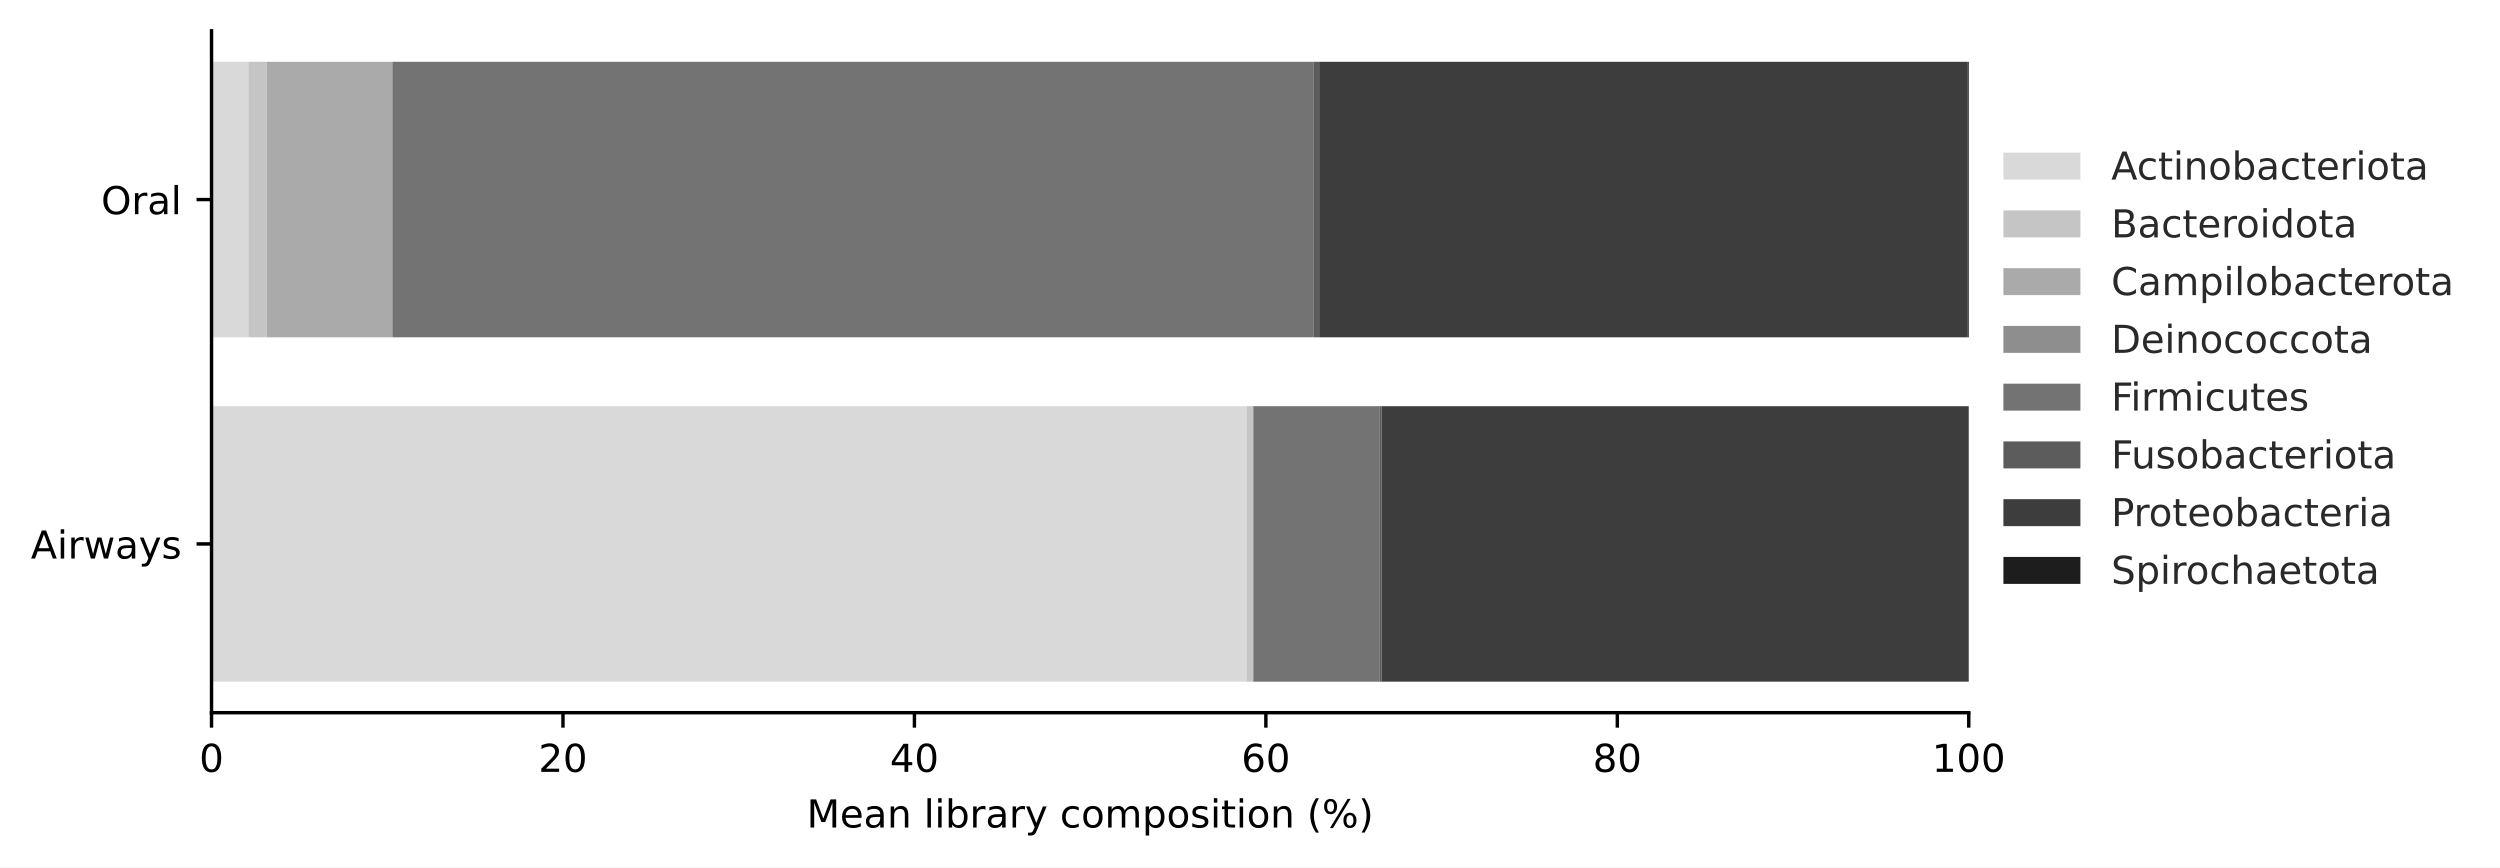
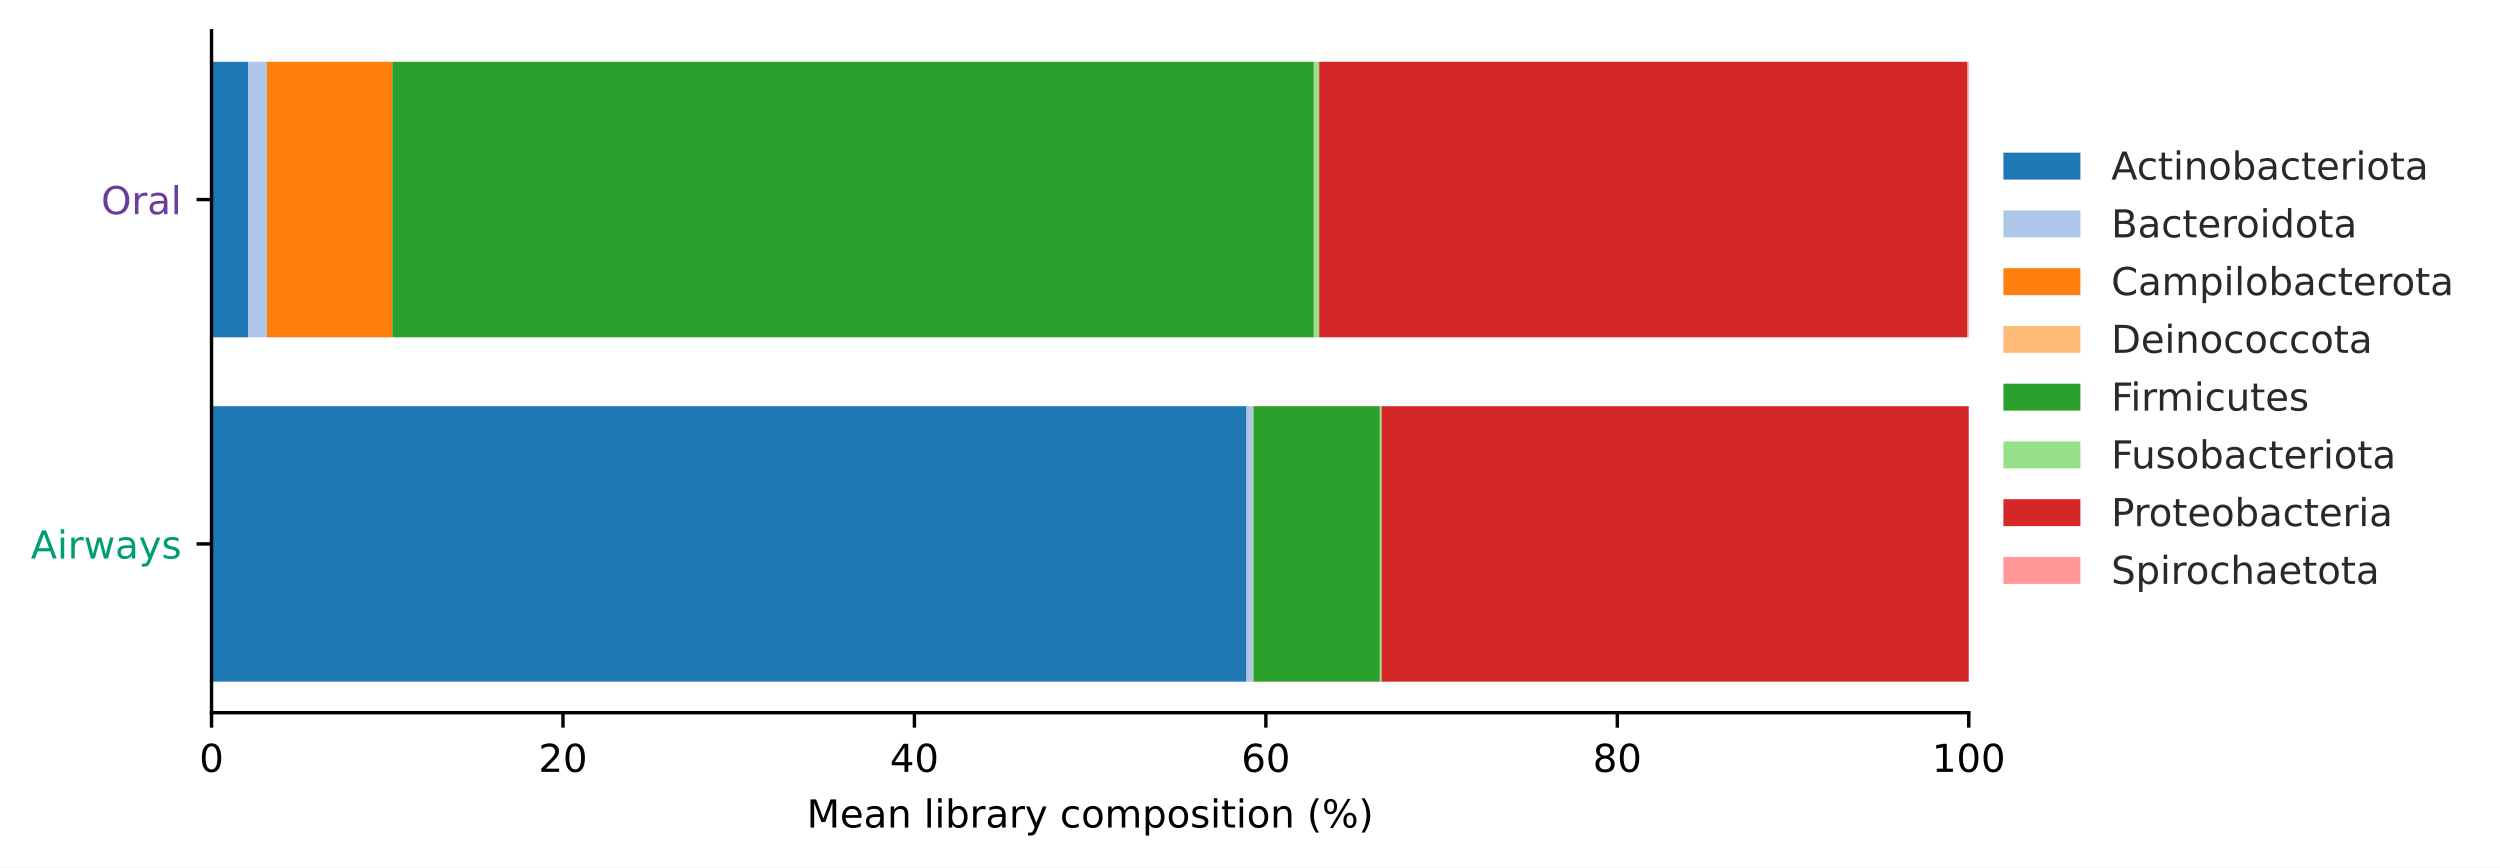
<svg xmlns="http://www.w3.org/2000/svg" xmlns:xlink="http://www.w3.org/1999/xlink" width="584.4pt" height="202.8pt" viewBox="0 0 584.4 202.8" version="1.1">
  <defs>
    <style type="text/css">*{stroke-linejoin: round; stroke-linecap: butt}</style>
  </defs>
  <g id="figure_1">
    <g id="patch_1">
-       <path d="M 0 202.8  L 584.4 202.8  L 584.4 0  L 0 0  z " style="fill: #ffffff" />
+       <path d="M 0 202.8 L 584.4 202.8 L 584.4 0 L 0 0 z " style="fill: #ffffff" />
    </g>
    <g id="axes_1">
      <g id="patch_2">
-         <path d="M 49.448 166.599  L 460.216 166.599  L 460.216 7.2  L 49.448 7.2  z " style="fill: #ffffff" />
+         <path d="M 49.448 166.599 L 460.216 166.599 L 460.216 7.2 L 49.448 7.2 z " style="fill: #ffffff" />
      </g>
      <g id="patch_3">
-         <path d="M 49.448 159.353  L 291.395 159.353  L 291.395 94.95  L 49.448 94.95  z " clip-path="url(#p68cfa7c9f9)" style="fill: #d9d9d9" />
+         <path d="M 49.448 159.353 L 291.395 159.353 L 291.395 94.95 L 49.448 94.95 z " clip-path="url(#p6ff454d6d0)" style="fill: #1f77b4" />
      </g>
      <g id="patch_4">
-         <path d="M 49.448 78.849  L 58.05 78.849  L 58.05 14.445  L 49.448 14.445  z " clip-path="url(#p68cfa7c9f9)" style="fill: #d9d9d9" />
+         <path d="M 49.448 78.849 L 58.05 78.849 L 58.05 14.445 L 49.448 14.445 z " clip-path="url(#p6ff454d6d0)" style="fill: #1f77b4" />
      </g>
      <g id="patch_5">
-         <path d="M 291.395 159.353  L 292.878 159.353  L 292.878 94.95  L 291.395 94.95  z " clip-path="url(#p68cfa7c9f9)" style="fill: #c5c5c5" />
+         <path d="M 291.395 159.353 L 292.878 159.353 L 292.878 94.95 L 291.395 94.95 z " clip-path="url(#p6ff454d6d0)" style="fill: #aec7e8" />
      </g>
      <g id="patch_6">
-         <path d="M 58.05 78.849  L 62.382 78.849  L 62.382 14.445  L 58.05 14.445  z " clip-path="url(#p68cfa7c9f9)" style="fill: #c5c5c5" />
+         <path d="M 58.05 78.849 L 62.382 78.849 L 62.382 14.445 L 58.05 14.445 z " clip-path="url(#p6ff454d6d0)" style="fill: #aec7e8" />
      </g>
      <g id="patch_7">
-         <path d="M 292.878 159.353  L 292.878 159.353  L 292.878 94.95  L 292.878 94.95  z " clip-path="url(#p68cfa7c9f9)" style="fill: #aaaaaa" />
+         <path d="M 292.878 159.353 L 292.878 159.353 L 292.878 94.95 L 292.878 94.95 z " clip-path="url(#p6ff454d6d0)" style="fill: #ff7f0e" />
      </g>
      <g id="patch_8">
-         <path d="M 62.382 78.849  L 91.716 78.849  L 91.716 14.445  L 62.382 14.445  z " clip-path="url(#p68cfa7c9f9)" style="fill: #aaaaaa" />
+         <path d="M 62.382 78.849 L 91.716 78.849 L 91.716 14.445 L 62.382 14.445 z " clip-path="url(#p6ff454d6d0)" style="fill: #ff7f0e" />
      </g>
      <g id="patch_9">
-         <path d="M 292.878 159.353  L 292.997 159.353  L 292.997 94.95  L 292.878 94.95  z " clip-path="url(#p68cfa7c9f9)" style="fill: #8e8e8e" />
+         <path d="M 292.878 159.353 L 292.997 159.353 L 292.997 94.95 L 292.878 94.95 z " clip-path="url(#p6ff454d6d0)" style="fill: #ffbb78" />
      </g>
      <g id="patch_10">
-         <path d="M 91.716 78.849  L 91.716 78.849  L 91.716 14.445  L 91.716 14.445  z " clip-path="url(#p68cfa7c9f9)" style="fill: #8e8e8e" />
+         <path d="M 91.716 78.849 L 91.716 78.849 L 91.716 14.445 L 91.716 14.445 z " clip-path="url(#p6ff454d6d0)" style="fill: #ffbb78" />
      </g>
      <g id="patch_11">
-         <path d="M 292.997 159.353  L 322.549 159.353  L 322.549 94.95  L 292.997 94.95  z " clip-path="url(#p68cfa7c9f9)" style="fill: #737373" />
+         <path d="M 292.997 159.353 L 322.549 159.353 L 322.549 94.95 L 292.997 94.95 z " clip-path="url(#p6ff454d6d0)" style="fill: #2ca02c" />
      </g>
      <g id="patch_12">
-         <path d="M 91.716 78.849  L 307.118 78.849  L 307.118 14.445  L 91.716 14.445  z " clip-path="url(#p68cfa7c9f9)" style="fill: #737373" />
+         <path d="M 91.716 78.849 L 307.118 78.849 L 307.118 14.445 L 91.716 14.445 z " clip-path="url(#p6ff454d6d0)" style="fill: #2ca02c" />
      </g>
      <g id="patch_13">
-         <path d="M 322.549 159.353  L 322.955 159.353  L 322.955 94.95  L 322.549 94.95  z " clip-path="url(#p68cfa7c9f9)" style="fill: #5c5c5c" />
+         <path d="M 322.549 159.353 L 322.955 159.353 L 322.955 94.95 L 322.549 94.95 z " clip-path="url(#p6ff454d6d0)" style="fill: #98df8a" />
      </g>
      <g id="patch_14">
-         <path d="M 307.118 78.849  L 308.371 78.849  L 308.371 14.445  L 307.118 14.445  z " clip-path="url(#p68cfa7c9f9)" style="fill: #5c5c5c" />
+         <path d="M 307.118 78.849 L 308.371 78.849 L 308.371 14.445 L 307.118 14.445 z " clip-path="url(#p6ff454d6d0)" style="fill: #98df8a" />
      </g>
      <g id="patch_15">
-         <path d="M 322.955 159.353  L 460.216 159.353  L 460.216 94.95  L 322.955 94.95  z " clip-path="url(#p68cfa7c9f9)" style="fill: #3d3d3d" />
+         <path d="M 322.955 159.353 L 460.216 159.353 L 460.216 94.95 L 322.955 94.95 z " clip-path="url(#p6ff454d6d0)" style="fill: #d62728" />
      </g>
      <g id="patch_16">
-         <path d="M 308.371 78.849  L 459.89 78.849  L 459.89 14.445  L 308.371 14.445  z " clip-path="url(#p68cfa7c9f9)" style="fill: #3d3d3d" />
+         <path d="M 308.371 78.849 L 459.89 78.849 L 459.89 14.445 L 308.371 14.445 z " clip-path="url(#p6ff454d6d0)" style="fill: #d62728" />
      </g>
      <g id="patch_17">
-         <path d="M 460.216 159.353  L 460.216 159.353  L 460.216 94.95  L 460.216 94.95  z " clip-path="url(#p68cfa7c9f9)" style="fill: #1d1d1d" />
+         <path d="M 460.216 159.353 L 460.216 159.353 L 460.216 94.95 L 460.216 94.95 z " clip-path="url(#p6ff454d6d0)" style="fill: #ff9896" />
      </g>
      <g id="patch_18">
-         <path d="M 459.89 78.849  L 460.216 78.849  L 460.216 14.445  L 459.89 14.445  z " clip-path="url(#p68cfa7c9f9)" style="fill: #1d1d1d" />
+         <path d="M 459.89 78.849 L 460.216 78.849 L 460.216 14.445 L 459.89 14.445 z " clip-path="url(#p6ff454d6d0)" style="fill: #ff9896" />
      </g>
      <g id="matplotlib.axis_1">
        <g id="xtick_1">
          <g id="line2d_1">
            <defs>
-               <path id="md45597d8c0" d="M 0 0  L 0 3.5  " style="stroke: #000000; stroke-width: 0.8" />
+               <path id="m37b43aef1c" d="M 0 0 L 0 3.5 " style="stroke: #000000; stroke-width: 0.8" />
            </defs>
            <g>
-               <use xlink:href="#md45597d8c0" x="49.448" y="166.599" style="stroke: #000000; stroke-width: 0.8" />
+               <use xlink:href="#m37b43aef1c" x="49.448" y="166.599" style="stroke: #000000; stroke-width: 0.8" />
            </g>
          </g>
          <g id="text_1">
            <text style="font-size: 9px; font-family: 'DejaVu Sans', 'Bitstream Vera Sans', 'Computer Modern Sans Serif', 'Lucida Grande', 'Verdana', 'Geneva', 'Lucid', 'Arial', 'Helvetica', 'Avant Garde', sans-serif; text-anchor: middle" x="49.448" y="180.437" transform="rotate(-0 49.44766 180.4367)">0</text>
          </g>
        </g>
        <g id="xtick_2">
          <g id="line2d_2">
            <g>
-               <use xlink:href="#md45597d8c0" x="131.601" y="166.599" style="stroke: #000000; stroke-width: 0.8" />
+               <use xlink:href="#m37b43aef1c" x="131.601" y="166.599" style="stroke: #000000; stroke-width: 0.8" />
            </g>
          </g>
          <g id="text_2">
            <text style="font-size: 9px; font-family: 'DejaVu Sans', 'Bitstream Vera Sans', 'Computer Modern Sans Serif', 'Lucida Grande', 'Verdana', 'Geneva', 'Lucid', 'Arial', 'Helvetica', 'Avant Garde', sans-serif; text-anchor: middle" x="131.601" y="180.437" transform="rotate(-0 131.6014 180.4367)">20</text>
          </g>
        </g>
        <g id="xtick_3">
          <g id="line2d_3">
            <g>
-               <use xlink:href="#md45597d8c0" x="213.755" y="166.599" style="stroke: #000000; stroke-width: 0.8" />
+               <use xlink:href="#m37b43aef1c" x="213.755" y="166.599" style="stroke: #000000; stroke-width: 0.8" />
            </g>
          </g>
          <g id="text_3">
            <text style="font-size: 9px; font-family: 'DejaVu Sans', 'Bitstream Vera Sans', 'Computer Modern Sans Serif', 'Lucida Grande', 'Verdana', 'Geneva', 'Lucid', 'Arial', 'Helvetica', 'Avant Garde', sans-serif; text-anchor: middle" x="213.755" y="180.437" transform="rotate(-0 213.7552 180.4367)">40</text>
          </g>
        </g>
        <g id="xtick_4">
          <g id="line2d_4">
            <g>
-               <use xlink:href="#md45597d8c0" x="295.909" y="166.599" style="stroke: #000000; stroke-width: 0.8" />
+               <use xlink:href="#m37b43aef1c" x="295.909" y="166.599" style="stroke: #000000; stroke-width: 0.8" />
            </g>
          </g>
          <g id="text_4">
            <text style="font-size: 9px; font-family: 'DejaVu Sans', 'Bitstream Vera Sans', 'Computer Modern Sans Serif', 'Lucida Grande', 'Verdana', 'Geneva', 'Lucid', 'Arial', 'Helvetica', 'Avant Garde', sans-serif; text-anchor: middle" x="295.909" y="180.437" transform="rotate(-0 295.9089 180.4367)">60</text>
          </g>
        </g>
        <g id="xtick_5">
          <g id="line2d_5">
            <g>
-               <use xlink:href="#md45597d8c0" x="378.063" y="166.599" style="stroke: #000000; stroke-width: 0.8" />
+               <use xlink:href="#m37b43aef1c" x="378.063" y="166.599" style="stroke: #000000; stroke-width: 0.8" />
            </g>
          </g>
          <g id="text_5">
            <text style="font-size: 9px; font-family: 'DejaVu Sans', 'Bitstream Vera Sans', 'Computer Modern Sans Serif', 'Lucida Grande', 'Verdana', 'Geneva', 'Lucid', 'Arial', 'Helvetica', 'Avant Garde', sans-serif; text-anchor: middle" x="378.063" y="180.437" transform="rotate(-0 378.0626 180.4367)">80</text>
          </g>
        </g>
        <g id="xtick_6">
          <g id="line2d_6">
            <g>
-               <use xlink:href="#md45597d8c0" x="460.216" y="166.599" style="stroke: #000000; stroke-width: 0.8" />
+               <use xlink:href="#m37b43aef1c" x="460.216" y="166.599" style="stroke: #000000; stroke-width: 0.8" />
            </g>
          </g>
          <g id="text_6">
            <text style="font-size: 9px; font-family: 'DejaVu Sans', 'Bitstream Vera Sans', 'Computer Modern Sans Serif', 'Lucida Grande', 'Verdana', 'Geneva', 'Lucid', 'Arial', 'Helvetica', 'Avant Garde', sans-serif; text-anchor: middle" x="460.216" y="180.437" transform="rotate(-0 460.2164 180.4367)">100</text>
          </g>
        </g>
        <g id="text_7">
          <text style="font-size: 9px; font-family: 'DejaVu Sans', 'Bitstream Vera Sans', 'Computer Modern Sans Serif', 'Lucida Grande', 'Verdana', 'Geneva', 'Lucid', 'Arial', 'Helvetica', 'Avant Garde', sans-serif; text-anchor: middle" x="254.832" y="193.437" transform="rotate(-0 254.832 193.4374)">Mean library composition (%)</text>
        </g>
      </g>
      <g id="matplotlib.axis_2">
        <g id="ytick_1">
          <g id="line2d_7">
            <defs>
-               <path id="me6feae7d80" d="M 0 0  L -3.5 0  " style="stroke: #000000; stroke-width: 0.8" />
+               <path id="mc60d2b4da1" d="M 0 0 L -3.5 0 " style="stroke: #000000; stroke-width: 0.8" />
            </defs>
            <g>
-               <use xlink:href="#me6feae7d80" x="49.448" y="127.152" style="stroke: #000000; stroke-width: 0.8" />
+               <use xlink:href="#mc60d2b4da1" x="49.448" y="127.152" style="stroke: #000000; stroke-width: 0.8" />
            </g>
          </g>
          <g id="text_8">
-             <text style="font-size: 9px; font-family: 'DejaVu Sans', 'Bitstream Vera Sans', 'Computer Modern Sans Serif', 'Lucida Grande', 'Verdana', 'Geneva', 'Lucid', 'Arial', 'Helvetica', 'Avant Garde', sans-serif; text-anchor: end" x="42.448" y="130.571" transform="rotate(-0 42.44766 130.5709)">Airways</text>
+             <text style="font-size: 9px; font-family: 'DejaVu Sans', 'Bitstream Vera Sans', 'Computer Modern Sans Serif', 'Lucida Grande', 'Verdana', 'Geneva', 'Lucid', 'Arial', 'Helvetica', 'Avant Garde', sans-serif; text-anchor: end; fill: #009e73" x="42.448" y="130.571" transform="rotate(-0 42.44766 130.5709)">Airways</text>
          </g>
        </g>
        <g id="ytick_2">
          <g id="line2d_8">
            <g>
-               <use xlink:href="#me6feae7d80" x="49.448" y="46.647" style="stroke: #000000; stroke-width: 0.8" />
+               <use xlink:href="#mc60d2b4da1" x="49.448" y="46.647" style="stroke: #000000; stroke-width: 0.8" />
            </g>
          </g>
          <g id="text_9">
-             <text style="font-size: 9px; font-family: 'DejaVu Sans', 'Bitstream Vera Sans', 'Computer Modern Sans Serif', 'Lucida Grande', 'Verdana', 'Geneva', 'Lucid', 'Arial', 'Helvetica', 'Avant Garde', sans-serif; text-anchor: end" x="42.448" y="50.066" transform="rotate(-0 42.44766 50.06648)">Oral</text>
+             <text style="font-size: 9px; font-family: 'DejaVu Sans', 'Bitstream Vera Sans', 'Computer Modern Sans Serif', 'Lucida Grande', 'Verdana', 'Geneva', 'Lucid', 'Arial', 'Helvetica', 'Avant Garde', sans-serif; text-anchor: end; fill: #6a3d9a" x="42.448" y="50.066" transform="rotate(-0 42.44766 50.06648)">Oral</text>
          </g>
        </g>
      </g>
      <g id="patch_19">
-         <path d="M 49.448 166.599  L 49.448 7.2  " style="fill: none; stroke: #000000; stroke-width: 0.8; stroke-linejoin: miter; stroke-linecap: square" />
+         <path d="M 49.448 166.599 L 49.448 7.2 " style="fill: none; stroke: #000000; stroke-width: 0.8; stroke-linejoin: miter; stroke-linecap: square" />
      </g>
      <g id="patch_20">
-         <path d="M 49.448 166.599  L 460.216 166.599  " style="fill: none; stroke: #000000; stroke-width: 0.8; stroke-linejoin: miter; stroke-linecap: square" />
+         <path d="M 49.448 166.599 L 460.216 166.599 " style="fill: none; stroke: #000000; stroke-width: 0.8; stroke-linejoin: miter; stroke-linecap: square" />
      </g>
      <g id="legend_1">
        <g id="patch_21">
-           <path d="M 468.316 41.985  L 486.316 41.985  L 486.316 35.685  L 468.316 35.685  z " style="fill: #d9d9d9" />
+           <path d="M 468.316 41.985 L 486.316 41.985 L 486.316 35.685 L 468.316 35.685 z " style="fill: #1f77b4" />
        </g>
        <g id="text_10">
          <text style="font-size: 9px; font-family: 'DejaVu Sans', 'Bitstream Vera Sans', 'Computer Modern Sans Serif', 'Lucida Grande', 'Verdana', 'Geneva', 'Lucid', 'Arial', 'Helvetica', 'Avant Garde', sans-serif; text-anchor: start; fill: #292929" x="493.516" y="41.985" transform="rotate(-0 493.5164 41.98519)">Actinobacteriota</text>
        </g>
        <g id="patch_22">
-           <path d="M 468.316 55.486  L 486.316 55.486  L 486.316 49.186  L 468.316 49.186  z " style="fill: #c5c5c5" />
+           <path d="M 468.316 55.486 L 486.316 55.486 L 486.316 49.186 L 468.316 49.186 z " style="fill: #aec7e8" />
        </g>
        <g id="text_11">
          <text style="font-size: 9px; font-family: 'DejaVu Sans', 'Bitstream Vera Sans', 'Computer Modern Sans Serif', 'Lucida Grande', 'Verdana', 'Geneva', 'Lucid', 'Arial', 'Helvetica', 'Avant Garde', sans-serif; text-anchor: start; fill: #292929" x="493.516" y="55.486" transform="rotate(-0 493.5164 55.48589)">Bacteroidota</text>
        </g>
        <g id="patch_23">
-           <path d="M 468.316 68.987  L 486.316 68.987  L 486.316 62.687  L 468.316 62.687  z " style="fill: #aaaaaa" />
+           <path d="M 468.316 68.987 L 486.316 68.987 L 486.316 62.687 L 468.316 62.687 z " style="fill: #ff7f0e" />
        </g>
        <g id="text_12">
          <text style="font-size: 9px; font-family: 'DejaVu Sans', 'Bitstream Vera Sans', 'Computer Modern Sans Serif', 'Lucida Grande', 'Verdana', 'Geneva', 'Lucid', 'Arial', 'Helvetica', 'Avant Garde', sans-serif; text-anchor: start; fill: #292929" x="493.516" y="68.987" transform="rotate(-0 493.5164 68.9866)">Campilobacterota</text>
        </g>
        <g id="patch_24">
-           <path d="M 468.316 82.487  L 486.316 82.487  L 486.316 76.187  L 468.316 76.187  z " style="fill: #8e8e8e" />
+           <path d="M 468.316 82.487 L 486.316 82.487 L 486.316 76.187 L 468.316 76.187 z " style="fill: #ffbb78" />
        </g>
        <g id="text_13">
          <text style="font-size: 9px; font-family: 'DejaVu Sans', 'Bitstream Vera Sans', 'Computer Modern Sans Serif', 'Lucida Grande', 'Verdana', 'Geneva', 'Lucid', 'Arial', 'Helvetica', 'Avant Garde', sans-serif; text-anchor: start; fill: #292929" x="493.516" y="82.487" transform="rotate(-0 493.5164 82.4873)">Deinococcota</text>
        </g>
        <g id="patch_25">
-           <path d="M 468.316 95.988  L 486.316 95.988  L 486.316 89.688  L 468.316 89.688  z " style="fill: #737373" />
+           <path d="M 468.316 95.988 L 486.316 95.988 L 486.316 89.688 L 468.316 89.688 z " style="fill: #2ca02c" />
        </g>
        <g id="text_14">
          <text style="font-size: 9px; font-family: 'DejaVu Sans', 'Bitstream Vera Sans', 'Computer Modern Sans Serif', 'Lucida Grande', 'Verdana', 'Geneva', 'Lucid', 'Arial', 'Helvetica', 'Avant Garde', sans-serif; text-anchor: start; fill: #292929" x="493.516" y="95.988" transform="rotate(-0 493.5164 95.988)">Firmicutes</text>
        </g>
        <g id="patch_26">
-           <path d="M 468.316 109.489  L 486.316 109.489  L 486.316 103.189  L 468.316 103.189  z " style="fill: #5c5c5c" />
+           <path d="M 468.316 109.489 L 486.316 109.489 L 486.316 103.189 L 468.316 103.189 z " style="fill: #98df8a" />
        </g>
        <g id="text_15">
          <text style="font-size: 9px; font-family: 'DejaVu Sans', 'Bitstream Vera Sans', 'Computer Modern Sans Serif', 'Lucida Grande', 'Verdana', 'Geneva', 'Lucid', 'Arial', 'Helvetica', 'Avant Garde', sans-serif; text-anchor: start; fill: #292929" x="493.516" y="109.489" transform="rotate(-0 493.5164 109.4887)">Fusobacteriota</text>
        </g>
        <g id="patch_27">
-           <path d="M 468.316 122.989  L 486.316 122.989  L 486.316 116.689  L 468.316 116.689  z " style="fill: #3d3d3d" />
+           <path d="M 468.316 122.989 L 486.316 122.989 L 486.316 116.689 L 468.316 116.689 z " style="fill: #d62728" />
        </g>
        <g id="text_16">
          <text style="font-size: 9px; font-family: 'DejaVu Sans', 'Bitstream Vera Sans', 'Computer Modern Sans Serif', 'Lucida Grande', 'Verdana', 'Geneva', 'Lucid', 'Arial', 'Helvetica', 'Avant Garde', sans-serif; text-anchor: start; fill: #292929" x="493.516" y="122.989" transform="rotate(-0 493.5164 122.9894)">Proteobacteria</text>
        </g>
        <g id="patch_28">
-           <path d="M 468.316 136.49  L 486.316 136.49  L 486.316 130.19  L 468.316 130.19  z " style="fill: #1d1d1d" />
+           <path d="M 468.316 136.49 L 486.316 136.49 L 486.316 130.19 L 468.316 130.19 z " style="fill: #ff9896" />
        </g>
        <g id="text_17">
          <text style="font-size: 9px; font-family: 'DejaVu Sans', 'Bitstream Vera Sans', 'Computer Modern Sans Serif', 'Lucida Grande', 'Verdana', 'Geneva', 'Lucid', 'Arial', 'Helvetica', 'Avant Garde', sans-serif; text-anchor: start; fill: #292929" x="493.516" y="136.49" transform="rotate(-0 493.5164 136.4901)">Spirochaetota</text>
        </g>
      </g>
    </g>
  </g>
  <defs>
-     <clipPath id="p68cfa7c9f9">
+     <clipPath id="p6ff454d6d0">
      <rect x="49.448" y="7.2" width="410.769" height="159.399" />
    </clipPath>
  </defs>
</svg>
